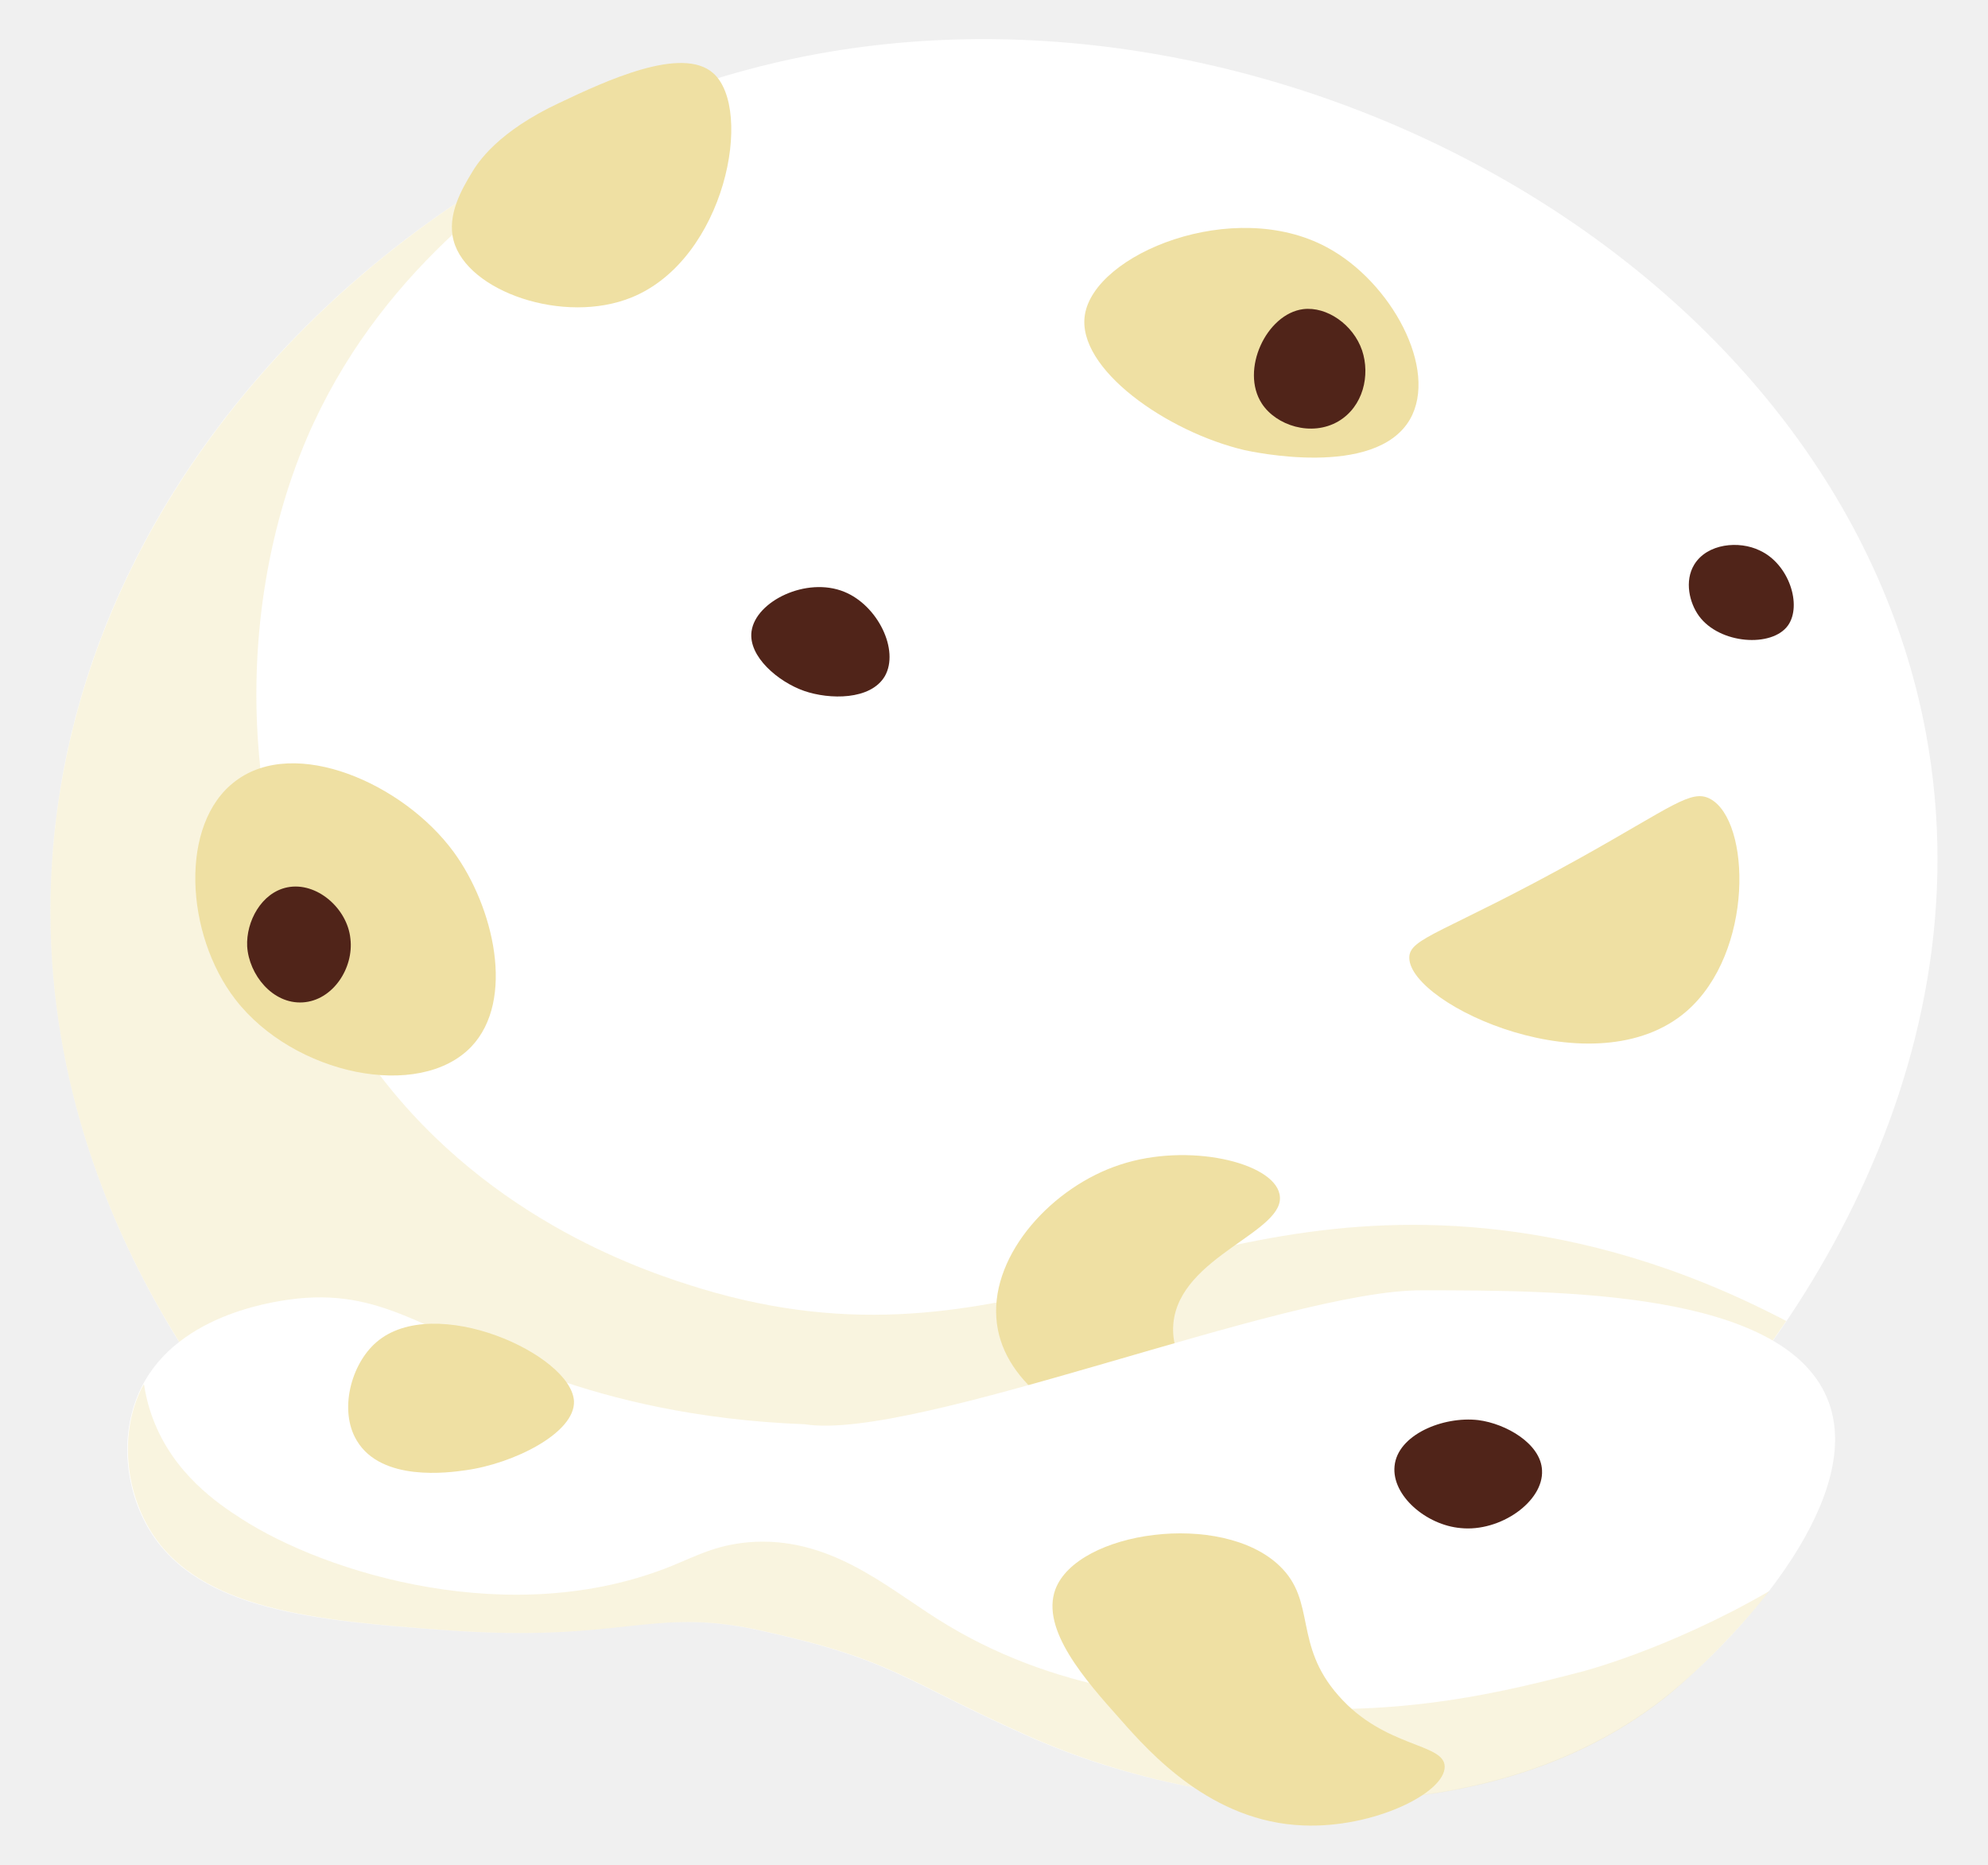
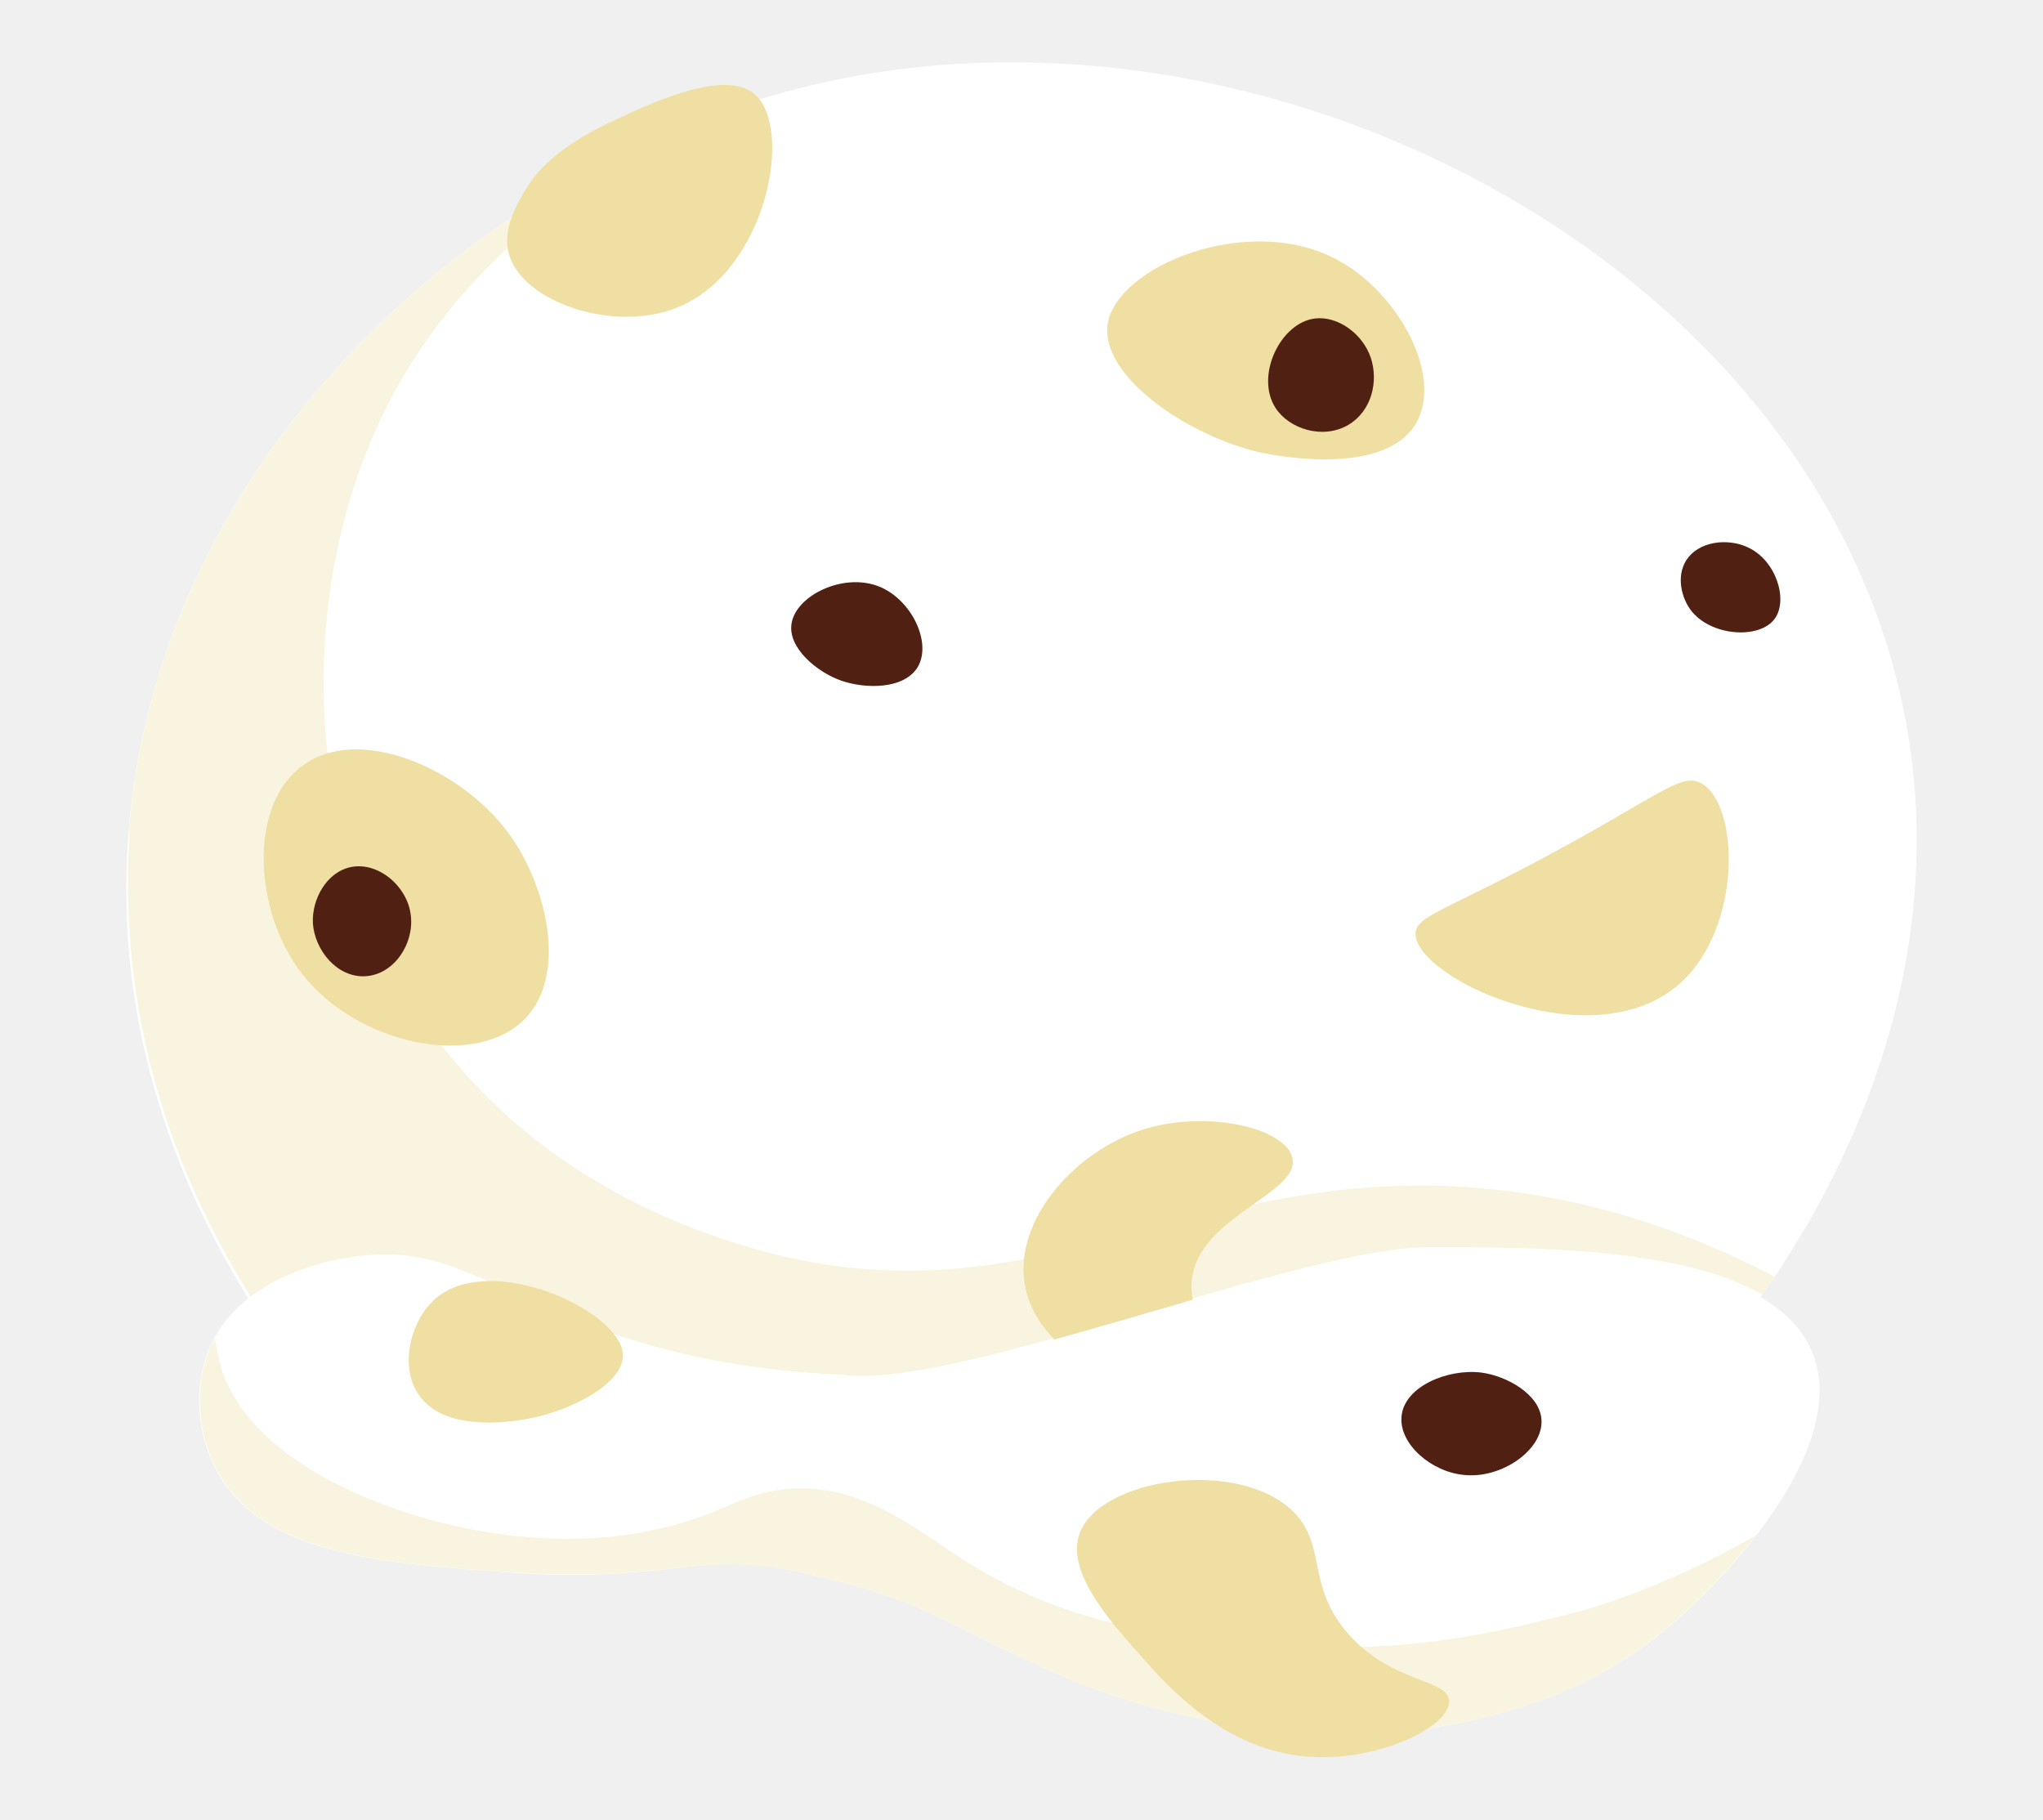
- <svg xmlns="http://www.w3.org/2000/svg" version="1.1" id="Layer_1" x="0px" y="0px" viewBox="0 0 337 316" style="enable-background:new 0 0 337 316;" xml:space="preserve">
+ <svg xmlns="http://www.w3.org/2000/svg" version="1.1" id="Layer_1" x="0px" y="0px" viewBox="0 0 365 325" style="enable-background:new 0 0 365 325;" xml:space="preserve">
  <style type="text/css">
	.st0{fill:#FFFFFF;}
- 	.st1{opacity:0.35;}
- 	.st2{fill:#EFE0A3;}
- 	.st3{fill:#502419;}
+ 	.st1{fill:#F9F4DF;}
+ 	.st2{fill:#EFDFA3;}
+ 	.st3{fill:#502012;}
</style>
  <g>
-     <g>
-       <path class="st0" d="M267.4,262.4c35.7-28.2,69.6-81.2,59.1-138C311.8,44.5,215.9-7.2,134.7,9.9C72.8,22.9,13.1,77.1,8.8,146.4    C5,206.6,45.1,247.8,50.5,253.3c22.1,22.1,57.9,10,88.9,15.4C185.7,276.8,229.7,292.1,267.4,262.4z" />
-     </g>
-     <g class="st1">
-       <path class="st2" d="M8.8,146.4C12.4,89.6,53.1,43,101.7,20.8C86.1,31,64,46.4,52,74.3C38.5,106,39.9,150.1,64.2,182    c19.2,25.3,46.1,33.8,54.6,36.4c52.5,15.9,80.5-16.5,135.7-9.9c13.2,1.6,29.6,5.6,48.3,15.4c-10.3,15.3-22.7,28.4-35.4,38.4    c-34.5,27.2-79.9,8.3-122.8,3.7c-35.4-3.7-69.1,12-94-12.8C45.1,247.8,5,206.6,8.8,146.4z" />
-     </g>
-     <path class="st2" d="M189.9,197.4c-11.4,3.7-21.8,15-21,26c1.5,21.3,43.8,28,46,24c1.6-2.9-17-11-16-23c1-11.6,19.4-15.6,18-22   C215.8,197,201.4,193.6,189.9,197.4z" />
-     <path class="st2" d="M76.9,40.8c2.3,8.6,18.7,14.3,30.2,9.6c15.9-6.5,20.7-31.9,13.8-38c-5.3-4.7-18.2,1.3-26,5   c-10.5,4.9-13.9,10.1-15,12C78.4,31.9,75.7,36.4,76.9,40.8z" />
-     <path class="st2" d="M224.9,41.9c-15.8-8.5-39.4,1.1-41,11.5c-1.4,9.1,13.9,19.8,27.1,22.9c1,0.2,22.1,4.9,28-5.2   C243.9,62.6,235.8,47.7,224.9,41.9z" />
-     <path class="st2" d="M238.9,162.4c0.2,8,31.5,22.4,47,9c11.5-10,10.9-32.3,4-36c-3.2-1.7-6.4,1.3-22,10   C244.7,158.3,238.8,158.9,238.9,162.4z" />
-     <path class="st2" d="M39.9,132.4c-9.6,7.2-8.5,26,0,37c9.9,12.8,31.2,17.2,40,8c7.5-7.9,3.8-23.7-3-33   C68.4,132.8,50,124.7,39.9,132.4z" />
-     <g>
-       <path class="st0" d="M136.4,241.4c18.7,3,81.6-22.8,104.6-22.7c23.8,0,61,0.1,68.7,18.2c6.9,16.3-13.7,39.5-26.5,50    c-29,23.8-75.4,22.4-109.3,7.2c-21.2-9.5-22.5-12.8-45.3-17.8c-18.5-4-22.9,2.2-53.1,0c-22-1.6-41.6-3.3-50-16.7    c-4.3-6.9-5.4-16.5-1.6-24.3c6.4-13.1,24-14.9,26.5-15.2c15.5-1.6,22.6,6.5,43.7,13.6C103.6,237,117.7,240.7,136.4,241.4z" />
-     </g>
-     <g class="st1">
-       <path class="st2" d="M299.9,269.7c-17.3,10-32,13.7-32,13.7c-12.4,3.2-28.9,7.4-51,6c-17.4-1.1-38.1-2.4-58-15    c-9-5.7-18.5-14.1-32-13c-5.6,0.5-8.8,2.3-13,4c-27.1,11-58.6,1.3-73-8c-3.9-2.5-11.5-7.6-15-17c-0.9-2.4-1.3-4.5-1.5-5.8    c-0.1,0.2-0.3,0.5-0.4,0.7c-3.8,7.7-2.7,17.4,1.6,24.3c8.3,13.3,28,15.1,50,16.7c30.2,2.2,34.6-4,53.1,0    c22.8,5,24.1,8.3,45.3,17.8c33.9,15.2,80.3,16.7,109.3-7.2C288.3,282.7,294.5,276.6,299.9,269.7z" />
-     </g>
-     <path class="st2" d="M216.9,265.4c-9.8-9.4-34.3-5.9-38,4c-2.5,6.8,5.1,15.4,11,22c5.1,5.8,15.5,17.4,31,18   c11.9,0.5,24.1-5.5,24-10c-0.1-4-10.2-3.1-18-12C219.2,278.7,223.2,271.4,216.9,265.4z" />
-     <path class="st2" d="M63.8,227.5c-4.3,3.7-6.4,11.6-3.3,16.7c4.2,7,15.6,5.4,18.4,5c8.1-1.1,18.6-6.3,18.4-11.7   C96.9,229.6,73.6,219,63.8,227.5z" />
-     <g>
-       <g>
-         <path class="st3" d="M48.7,150.4c-4.4,0.9-7,5.8-6.8,10c0.3,4.8,4.3,9.8,9.4,9.5c5.1-0.3,8.7-5.8,8.1-10.8     C58.9,154,53.7,149.4,48.7,150.4z" />
-       </g>
-       <g>
-         <path class="st3" d="M143.1,100.3c-6.4-2.6-15,1.6-15.7,6.7c-0.6,4.3,4.6,8.6,8.9,10.1c4.3,1.5,11.3,1.6,13.7-2.5     C152.5,110.2,148.8,102.6,143.1,100.3z" />
-       </g>
-       <g>
-         <path class="st3" d="M287.2,95.7c-1.7,2.8-0.8,6.5,0.8,8.7c3.5,4.8,12.4,5.4,15.1,1.6c2.4-3.4,0.2-10.4-4.8-12.7     C294.8,91.6,289.4,92.1,287.2,95.7z" />
-       </g>
-       <g>
-         <path class="st3" d="M236.4,248.5c-0.5,5,5.4,10,11.2,10.5c6.7,0.7,14.1-4.5,13.8-9.8c-0.2-4.5-6.1-7.9-10.8-8.5     C244.6,240,236.9,243.2,236.4,248.5z" />
-       </g>
-       <g>
-         <path class="st3" d="M213.9,68.4c2.4,3.7,8.4,5.7,13,3c4.2-2.5,5.4-7.8,4-12c-1.5-4.4-6-7.5-10-7     C214.7,53.2,210.2,62.7,213.9,68.4z" />
-       </g>
-     </g>
+     <path class="st0" d="M281.4,266.9c35.7-28.2,69.6-81.2,59.1-138C325.8,49,229.9-2.7,148.7,14.4C86.8,27.4,27.1,81.6,22.8,150.9   C19,211.1,59.1,252.3,64.5,257.8c14.6,14.6,35.2,14.2,56.4,13.9c10.9-0.2,21.9-0.3,32.4,1.5C199.7,281.3,243.7,296.6,281.4,266.9" />
+     <path class="st1" d="M22.8,150.8C22.8,150.8,22.8,150.8,22.8,150.8c-0.2,2.8-0.3,5.5-0.3,8.1C22.6,156.2,22.6,153.6,22.8,150.8   C22.8,150.8,22.8,150.8,22.8,150.8 M22.8,150.7C22.8,150.7,22.8,150.7,22.8,150.7C22.8,150.7,22.8,150.7,22.8,150.7 M22.8,150.6   C22.8,150.6,22.8,150.6,22.8,150.6C22.8,150.6,22.8,150.6,22.8,150.6 M22.8,150.5C22.8,150.5,22.8,150.5,22.8,150.5   C22.8,150.5,22.8,150.5,22.8,150.5 M22.8,150.4C22.8,150.4,22.8,150.4,22.8,150.4C22.8,150.4,22.8,150.4,22.8,150.4 M22.9,150.3   C22.9,150.3,22.9,150.3,22.9,150.3C22.9,150.3,22.9,150.3,22.9,150.3 M22.9,150.2C22.9,150.2,22.9,150.2,22.9,150.2   C22.9,150.2,22.9,150.2,22.9,150.2 M22.9,150.1C22.9,150.1,22.9,150.1,22.9,150.1C22.9,150.1,22.9,150.1,22.9,150.1 M22.9,150   C22.9,150,22.9,150,22.9,150C22.9,150,22.9,150,22.9,150 M22.9,149.9C22.9,149.9,22.9,149.9,22.9,149.9   C22.9,149.9,22.9,149.9,22.9,149.9 M22.9,149.8C22.9,149.8,22.9,149.8,22.9,149.8C22.9,149.8,22.9,149.8,22.9,149.8 M22.9,149.7   C22.9,149.7,22.9,149.7,22.9,149.7C22.9,149.7,22.9,149.7,22.9,149.7 M22.9,149.6C22.9,149.6,22.9,149.6,22.9,149.6   C22.9,149.6,22.9,149.6,22.9,149.6 M22.9,149.5C22.9,149.5,22.9,149.5,22.9,149.5C22.9,149.5,22.9,149.5,22.9,149.5 M22.9,149.4   C22.9,149.4,22.9,149.4,22.9,149.4C22.9,149.4,22.9,149.4,22.9,149.4 M22.9,149.3C22.9,149.3,22.9,149.3,22.9,149.3   C22.9,149.3,22.9,149.3,22.9,149.3 M22.9,149.2C22.9,149.2,22.9,149.2,22.9,149.2C22.9,149.2,22.9,149.2,22.9,149.2 M22.9,149.1   C22.9,149.1,22.9,149.1,22.9,149.1C22.9,149.1,22.9,149.1,22.9,149.1 M22.9,149C22.9,149,22.9,149,22.9,149   C22.9,149,22.9,149,22.9,149 M23,148.9C23,148.9,23,148.9,23,148.9C23,148.9,23,148.9,23,148.9 M23,148.8   C23,148.8,23,148.8,23,148.8C23,148.8,23,148.8,23,148.8 M23,148.7C23,148.7,23,148.7,23,148.7C23,148.7,23,148.7,23,148.7    M23,148.6C23,148.6,23,148.6,23,148.6C23,148.6,23,148.6,23,148.6 M23,148.5C23,148.5,23,148.5,23,148.5   C23,148.5,23,148.5,23,148.5 M23,148.4C23,148.4,23,148.4,23,148.4C23,148.4,23,148.4,23,148.4 M23,148.3   C23,148.3,23,148.3,23,148.3C23,148.3,23,148.3,23,148.3 M23,148.2C23,148.2,23,148.2,23,148.2C23,148.2,23,148.2,23,148.2 M23,148   C23,148,23,148,23,148C23,148,23,148,23,148 M23,147.9C23,147.9,23,147.9,23,147.9C23,147.9,23,147.9,23,147.9 M23,147.8   C23,147.8,23,147.8,23,147.8C23,147.8,23,147.8,23,147.8 M23.1,147.5C23.1,147.5,23.1,147.5,23.1,147.5   C23.1,147.5,23.1,147.5,23.1,147.5 M23.1,147.4L23.1,147.4C23.1,147.4,23.1,147.4,23.1,147.4" />
+     <path class="st1" d="M115.7,25.3C68.1,47,28,92.2,23.1,147.4c0,0,0,0,0,0c0,0,0,0,0,0.1c0,0,0,0,0,0c0,0.1,0,0.2,0,0.3c0,0,0,0,0,0   c0,0,0,0,0,0.1c0,0,0,0,0,0c0,0,0,0,0,0.1c0,0,0,0,0,0c0,0.1,0,0.1,0,0.2c0,0,0,0,0,0c0,0,0,0,0,0.1c0,0,0,0,0,0c0,0,0,0,0,0.1   c0,0,0,0,0,0c0,0,0,0,0,0.1c0,0,0,0,0,0c0,0,0,0.1,0,0.1c0,0,0,0,0,0c0,0,0,0,0,0c0,0,0,0,0,0c0,0,0,0,0,0c0,0,0,0,0,0c0,0,0,0,0,0   c0,0,0,0,0,0c0,0,0,0,0,0c0,0,0,0.1,0,0.1c0,0,0,0,0,0c0,0,0,0,0,0.1c0,0,0,0,0,0c0,0,0,0,0,0.1c0,0,0,0,0,0c0,0,0,0,0,0.1   c0,0,0,0,0,0c0,0,0,0,0,0.1c0,0,0,0,0,0c0,0,0,0.1,0,0.1c0,0,0,0,0,0c0,0,0,0,0,0.1c0,0,0,0,0,0c0,0,0,0,0,0.1c0,0,0,0,0,0   c0,0,0,0,0,0.1c0,0,0,0,0,0c0,0,0,0.1,0,0.1c0,0,0,0,0,0c0,0,0,0.1,0,0.1c0,0,0,0,0,0c0,0,0,0,0,0.1c0,0,0,0,0,0c0,0,0,0,0,0.1   c0,0,0,0,0,0c0,0,0,0,0,0.1c0,0,0,0,0,0c0,0,0,0.1,0,0.1c0,0,0,0,0,0c0,0,0,0,0,0.1c0,0,0,0,0,0c0,0,0,0,0,0.1c0,0,0,0,0,0   c0,0,0,0,0,0.1c0,0,0,0,0,0c0,0,0,0.1,0,0.1c-0.2,2.7-0.3,5.4-0.2,8c0,30.6,11,55.8,21.9,73.2c7.8-6.1,18.2-7.2,20.2-7.4   c1.4-0.1,2.6-0.2,3.9-0.2c12.9,0,20.6,7.3,39.8,13.9c9.3,3.2,23.4,6.9,42.1,7.6c1,0.2,2.2,0.2,3.5,0.2c11,0,30.8-5.7,50.6-11.5   c19.8-5.7,39.5-11.5,50.4-11.5c0,0,0,0,0.1,0c18.4,0,45,0.1,59.5,8.5c0.7-1.1,1.5-2.1,2.2-3.2c-18.7-9.8-35.1-13.8-48.3-15.4   c-5.3-0.6-10.3-0.9-15.1-0.9c-17.8,0-32.8,3.8-47.3,7.6c-14.5,3.8-28.5,7.6-44.2,7.6c-9,0-18.6-1.2-29.1-4.4   c-8.5-2.6-35.4-11.1-54.6-36.4c-24.3-31.9-25.6-76-12.1-107.7C78,50.9,100.1,35.5,115.7,25.3" />
+     <path class="st2" d="M203.9,201.9c-11.4,3.7-21.8,15-21,26c1.5,21.3,43.8,28,46,24c1.6-2.9-17-11-16-23c1-11.6,19.4-15.6,18-22   C229.8,201.5,215.4,198.1,203.9,201.9z" />
+     <path class="st2" d="M90.9,45.3c2.3,8.6,18.7,14.3,30.2,9.6c15.9-6.5,20.7-31.9,13.8-38c-5.3-4.7-18.2,1.3-26,5   c-10.5,4.9-13.9,10.1-15,12C92.4,36.4,89.7,40.9,90.9,45.3z" />
+     <path class="st2" d="M238.9,46.4c-15.8-8.5-39.4,1.1-41,11.5c-1.4,9.1,13.9,19.8,27.1,22.9c1,0.2,22.1,4.9,28-5.2   C257.9,67.1,249.8,52.2,238.9,46.4z" />
+     <path class="st2" d="M252.9,166.9c0.2,8,31.5,22.4,47,9c11.5-10,10.9-32.3,4-36c-3.2-1.7-6.4,1.3-22,10   C258.7,162.8,252.8,163.4,252.9,166.9z" />
+     <path class="st2" d="M53.9,136.9c-9.6,7.2-8.5,26,0,37c9.9,12.8,31.2,17.2,40,8c7.5-7.9,3.8-23.7-3-33   C82.4,137.3,64,129.2,53.9,136.9z" />
+     <path class="st0" d="M150.4,245.9c9.9,1.6,32-4.8,54.1-11.2c19.8-5.8,39.6-11.5,50.5-11.5c23.8,0,61,0.1,68.7,18.2   c6.9,16.3-13.7,39.5-26.5,50c-29,23.8-75.4,22.4-109.3,7.2c-21.2-9.5-22.5-12.8-45.3-17.8c-10.1-2.2-16-1.3-24.3-0.4   c-6.8,0.7-15.2,1.5-28.8,0.4c-22-1.6-41.6-3.3-50-16.7c-4.3-6.9-5.4-16.5-1.6-24.3c6.4-13.1,24-14.9,26.5-15.2   c15.5-1.6,22.6,6.5,43.7,13.6C117.6,241.5,131.7,245.2,150.4,245.9" />
+     <path class="st1" d="M240.1,309.7L240.1,309.7L240.1,309.7L240.1,309.7 M187.9,298.5c0.1,0,0.2,0.1,0.2,0.1   C188.1,298.6,188,298.6,187.9,298.5 M297.2,291.4c-15.6,12.8-36.2,18.3-57.1,18.3C261,309.7,281.6,304.2,297.2,291.4 M297.2,291.3   C297.2,291.4,297.2,291.4,297.2,291.3C297.2,291.4,297.2,291.4,297.2,291.3 M297.2,291.3C297.2,291.3,297.2,291.3,297.2,291.3   C297.2,291.3,297.2,291.3,297.2,291.3 M297.3,291.3C297.3,291.3,297.3,291.3,297.3,291.3C297.3,291.3,297.3,291.3,297.3,291.3    M297.3,291.3C297.3,291.3,297.3,291.3,297.3,291.3C297.3,291.3,297.3,291.3,297.3,291.3 M297.4,291.2L297.4,291.2L297.4,291.2    M102.2,281.3C102.2,281.3,102.2,281.3,102.2,281.3L102.2,281.3C102.2,281.3,102.2,281.3,102.2,281.3 M90,280.8   C90.1,280.8,90.1,280.8,90,280.8C90.1,280.8,90.1,280.8,90,280.8 M89.7,280.8c0.1,0,0.2,0,0.2,0C89.9,280.8,89.8,280.8,89.7,280.8    M89.7,280.8C89.7,280.8,89.7,280.8,89.7,280.8C89.7,280.8,89.7,280.8,89.7,280.8 M142.6,280.7   C142.6,280.8,142.6,280.8,142.6,280.7C142.6,280.8,142.6,280.8,142.6,280.7 M142.3,280.7c0.1,0,0.1,0,0.2,0   C142.5,280.7,142.4,280.7,142.3,280.7 M118.1,280.3c-4.3,0.5-9.3,0.9-15.9,0.9C108.8,281.3,113.8,280.8,118.1,280.3 M118.2,280.3   c0,0-0.1,0-0.1,0C118.2,280.3,118.2,280.3,118.2,280.3 M130.6,279.4c-4.1,0-7.8,0.5-12.2,0.9C122.8,279.8,126.5,279.4,130.6,279.4    M130.6,279.4L130.6,279.4C130.6,279.4,130.6,279.4,130.6,279.4C130.6,279.4,130.6,279.4,130.6,279.4 M38,239.8L38,239.8   c-1.6,3.2-2.3,6.8-2.3,10.4C35.7,246.6,36.5,243.1,38,239.8L38,239.8" />
+     <path class="st1" d="M38.4,239.1c-0.1,0.2-0.3,0.5-0.4,0.7l0,0c-1.6,3.2-2.3,6.8-2.3,10.4c0,4.9,1.4,9.9,3.9,13.9   c8.3,13.3,28,15.1,50,16.7c0,0,0.1,0,0.1,0c0,0,0,0,0,0c0,0,0,0,0.1,0c0.1,0,0.2,0,0.2,0c0,0,0,0,0,0c0,0,0.1,0,0.1,0   c4.6,0.3,8.5,0.5,12.1,0.5c0,0,0,0,0,0c0,0,0,0,0,0c6.6,0,11.6-0.5,15.9-0.9c0,0,0,0,0,0c0,0,0.1,0,0.1,0c0,0,0.1,0,0.1,0l0,0   c4.4-0.5,8.1-0.9,12.2-0.9c0,0,0,0,0,0l0,0l0,0c0,0,0,0,0,0c3.5,0,7.2,0.3,11.8,1.3c0.1,0,0.1,0,0.2,0c0,0,0,0,0,0c0,0,0,0,0.1,0   l0,0c22.8,5,24.1,8.3,45.3,17.8l0,0c0.1,0,0.2,0.1,0.2,0.1c15.6,7,33.9,11,51.9,11h0h0c21,0,41.6-5.5,57.1-18.3l0,0c0,0,0,0,0,0   c0,0,0,0,0,0c0,0,0,0,0,0c0,0,0,0,0,0c0,0,0,0,0,0c0,0,0,0,0,0c0,0,0,0,0,0c0,0,0,0,0,0c0,0,0,0,0.1,0l0,0   c5-4.2,11.2-10.2,16.5-17.1c-17.3,10-32,13.7-32,13.7c-10.7,2.7-24.6,6.3-42.4,6.3c-2.8,0-5.6-0.1-8.6-0.3   c-17.4-1.1-38.1-2.4-58-15c-8.4-5.3-17.4-13.1-29.6-13.1c-0.8,0-1.6,0-2.4,0.1c-5.6,0.5-8.8,2.3-13,4c-8.6,3.5-17.6,4.9-26.4,4.9   c-18.9,0-36.7-6.5-46.6-12.9c-3.9-2.5-11.5-7.6-15-17C39,242.5,38.6,240.4,38.4,239.1" />
+     <path class="st2" d="M230.9,269.9c-9.8-9.4-34.3-5.9-38,4c-2.5,6.8,5.1,15.4,11,22c5.1,5.8,15.5,17.4,31,18   c11.9,0.5,24.1-5.5,24-10c-0.1-4-10.2-3.1-18-12C233.2,283.2,237.2,275.9,230.9,269.9z" />
+     <path class="st2" d="M77.8,232c-4.3,3.7-6.4,11.6-3.3,16.7c4.2,7,15.6,5.4,18.4,5c8.1-1.1,18.6-6.3,18.4-11.7   C110.9,234.1,87.6,223.5,77.8,232z" />
+     <path class="st3" d="M62.7,154.9c-4.4,0.9-7,5.8-6.8,10c0.3,4.8,4.3,9.8,9.4,9.5c5.1-0.3,8.7-5.8,8.1-10.8   C72.9,158.5,67.7,153.9,62.7,154.9z" />
+     <path class="st3" d="M157.1,104.8c-6.4-2.6-15,1.6-15.7,6.7c-0.6,4.3,4.6,8.6,8.9,10.1c4.3,1.5,11.3,1.6,13.7-2.5   C166.5,114.7,162.8,107.1,157.1,104.8z" />
+     <path class="st3" d="M301.2,100.2c-1.7,2.8-0.8,6.5,0.8,8.7c3.5,4.8,12.4,5.4,15.1,1.6c2.4-3.4,0.2-10.4-4.8-12.7   C308.8,96.1,303.4,96.6,301.2,100.2z" />
+     <path class="st3" d="M250.4,253c-0.5,5,5.4,10,11.2,10.5c6.7,0.7,14.1-4.5,13.8-9.8c-0.2-4.5-6.1-7.9-10.8-8.5   C258.6,244.5,250.9,247.7,250.4,253z" />
+     <path class="st3" d="M227.9,72.9c2.4,3.7,8.4,5.7,13,3c4.2-2.5,5.4-7.8,4-12c-1.5-4.4-6-7.5-10-7C228.7,57.7,224.2,67.2,227.9,72.9   z" />
  </g>
</svg>
